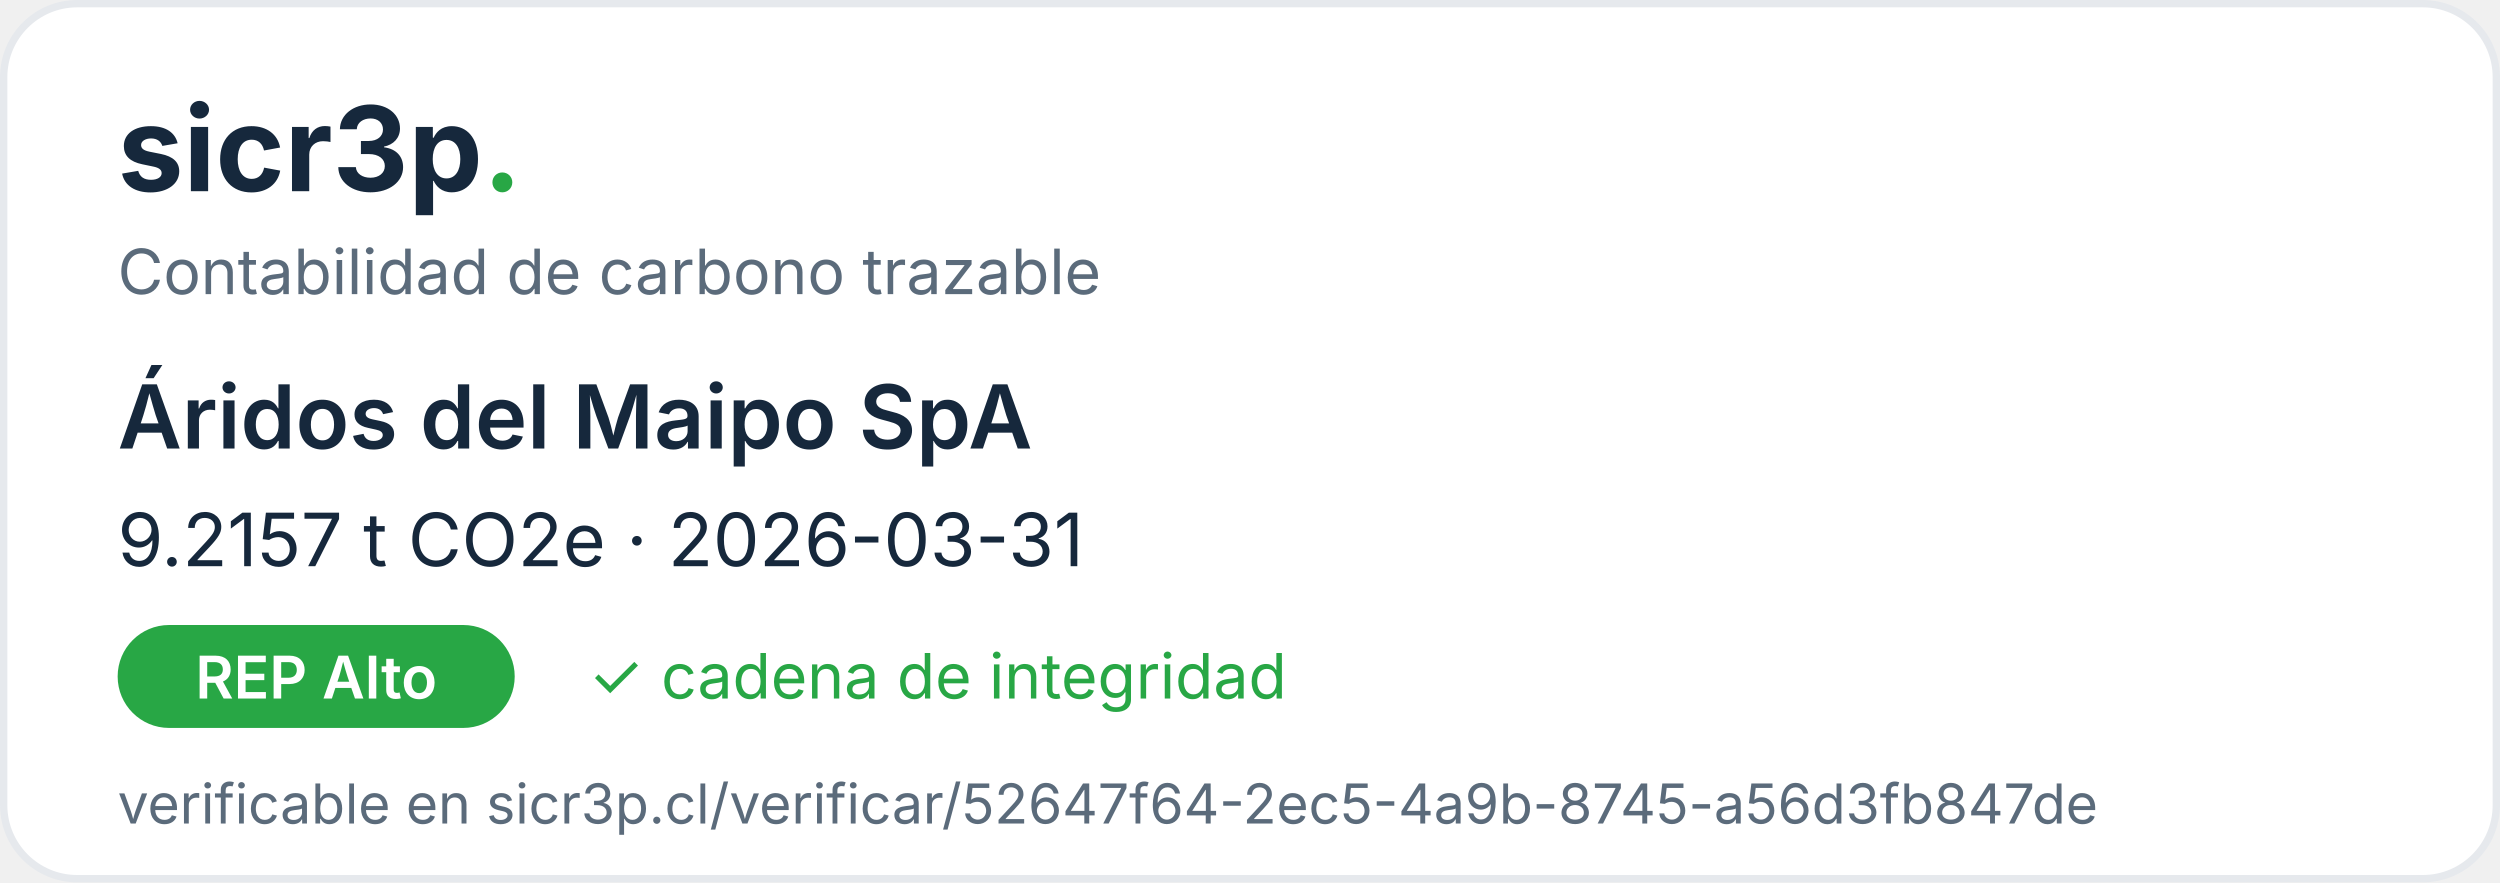
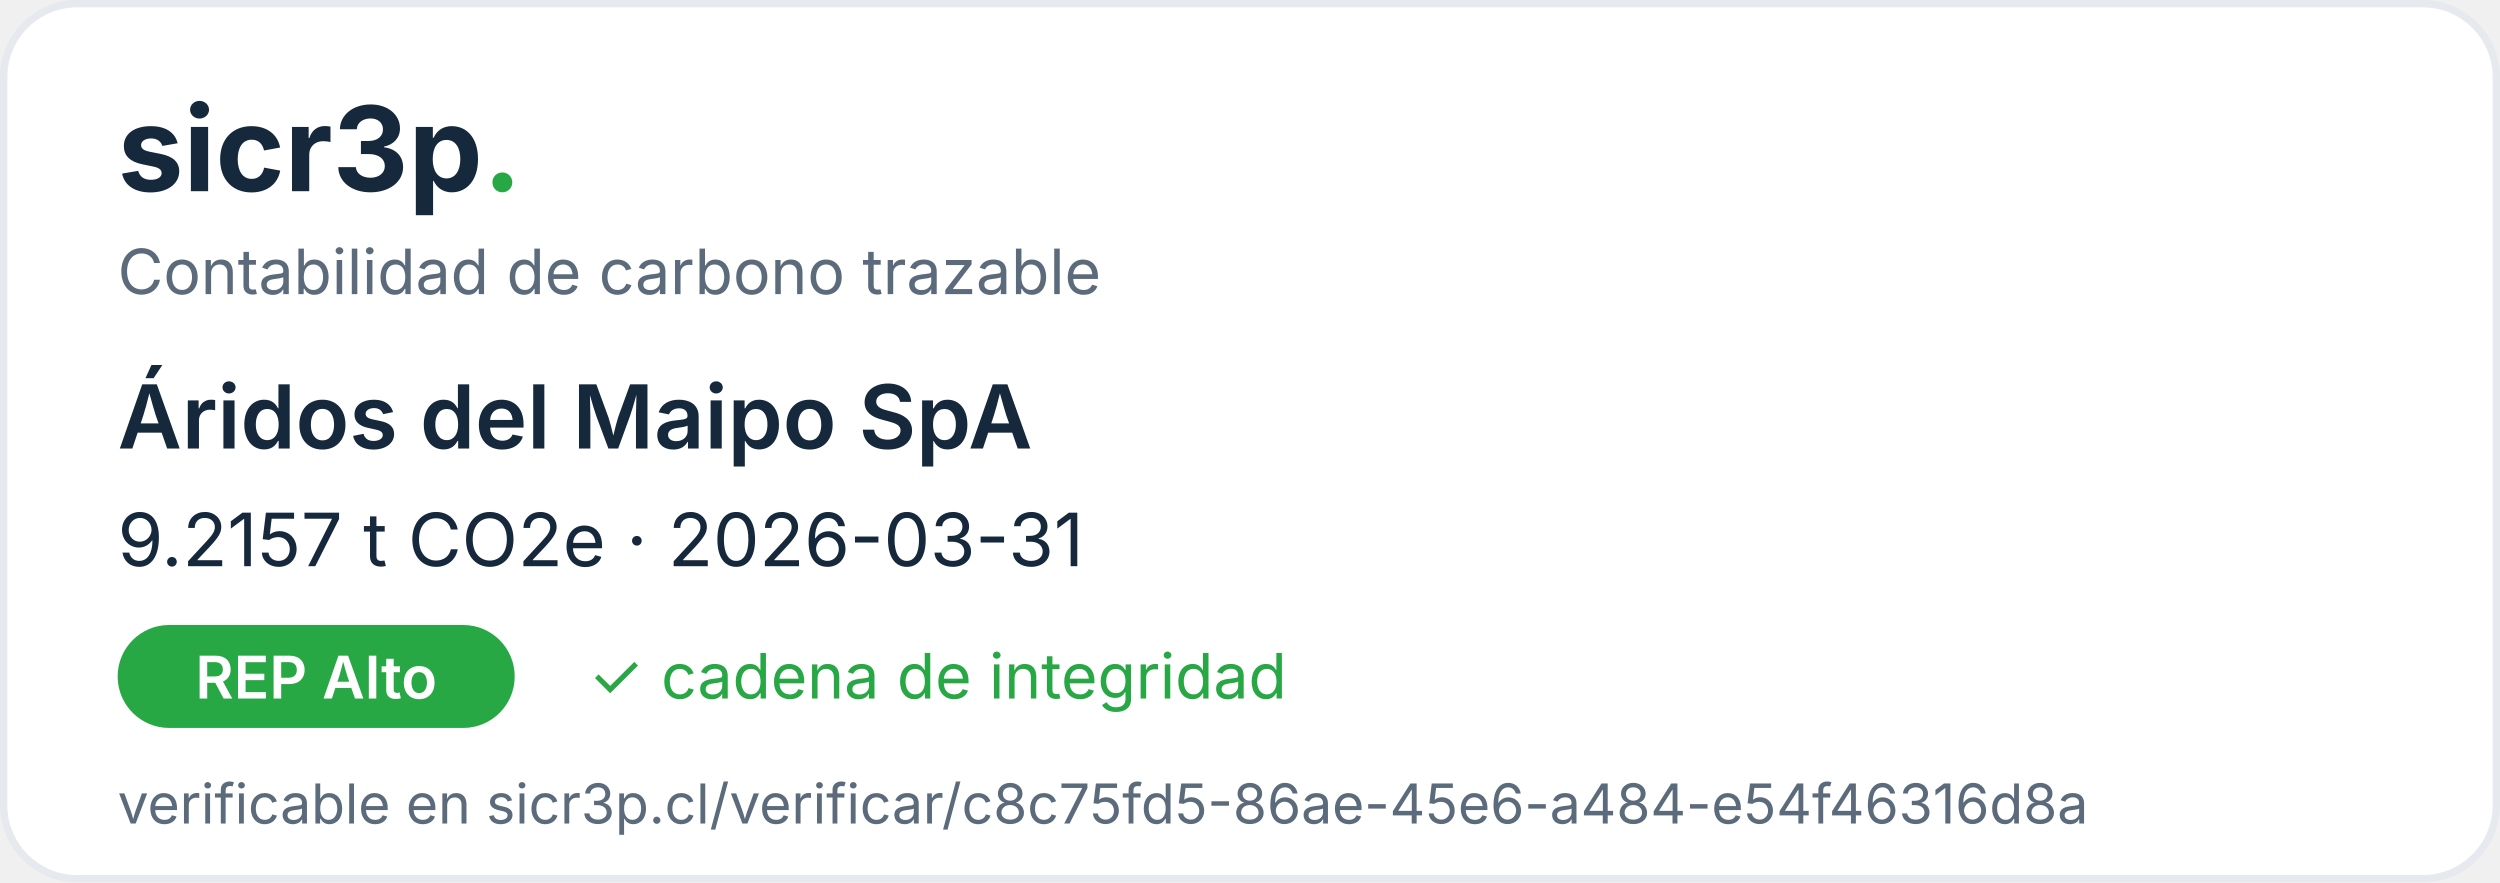
<svg xmlns="http://www.w3.org/2000/svg" width="340" height="120" viewBox="0 0 340 120" role="img" aria-label="Sello sicr3p de contabilidad de carbono trazable">
  <rect x="0.5" y="0.5" width="339" height="119" rx="10" fill="#ffffff" stroke="#e6e9ed" />
  <text x="16" y="26" font-family="Poppins, -apple-system, Segoe UI, sans-serif" font-size="16" font-weight="700" fill="#16283c">sicr3p<tspan fill="#28a745">.</tspan>
  </text>
  <text x="16" y="40" font-family="Poppins, -apple-system, Segoe UI, sans-serif" font-size="8.5" fill="#5b6b7b">Contabilidad de carbono trazable</text>
  <text x="16" y="61" font-family="Poppins, -apple-system, Segoe UI, sans-serif" font-size="12" font-weight="600" fill="#16283c">Áridos del Maipo SpA</text>
  <text x="16" y="77" font-family="Poppins, -apple-system, Segoe UI, sans-serif" font-size="10" fill="#16283c">9.2157 t CO2e · 2026-03-31</text>
  <rect x="16" y="85" width="54" height="14" rx="7" fill="#28a745" />
  <text x="43" y="95" text-anchor="middle" font-family="Poppins, -apple-system, Segoe UI, sans-serif" font-size="8" font-weight="600" fill="#ffffff">REP Alto</text>
  <text x="80" y="95" font-family="Poppins, -apple-system, Segoe UI, sans-serif" font-size="8.5" fill="#28a745">✓ cadena de integridad</text>
-   <text x="16" y="112" font-family="Poppins, -apple-system, Segoe UI, sans-serif" font-size="7.5" fill="#5b6b7b">verificable en sicr3p.cl/verificar/52647f64-2ec5-4a9b-8745-a56d3fb847de</text>
+   <text x="16" y="112" font-family="Poppins, -apple-system, Segoe UI, sans-serif" font-size="7.5" fill="#5b6b7b">verificable en sicr3p.cl/verificar/c8c75fd5-86ae-45e6-a484-e54f46316d8a</text>
</svg>
